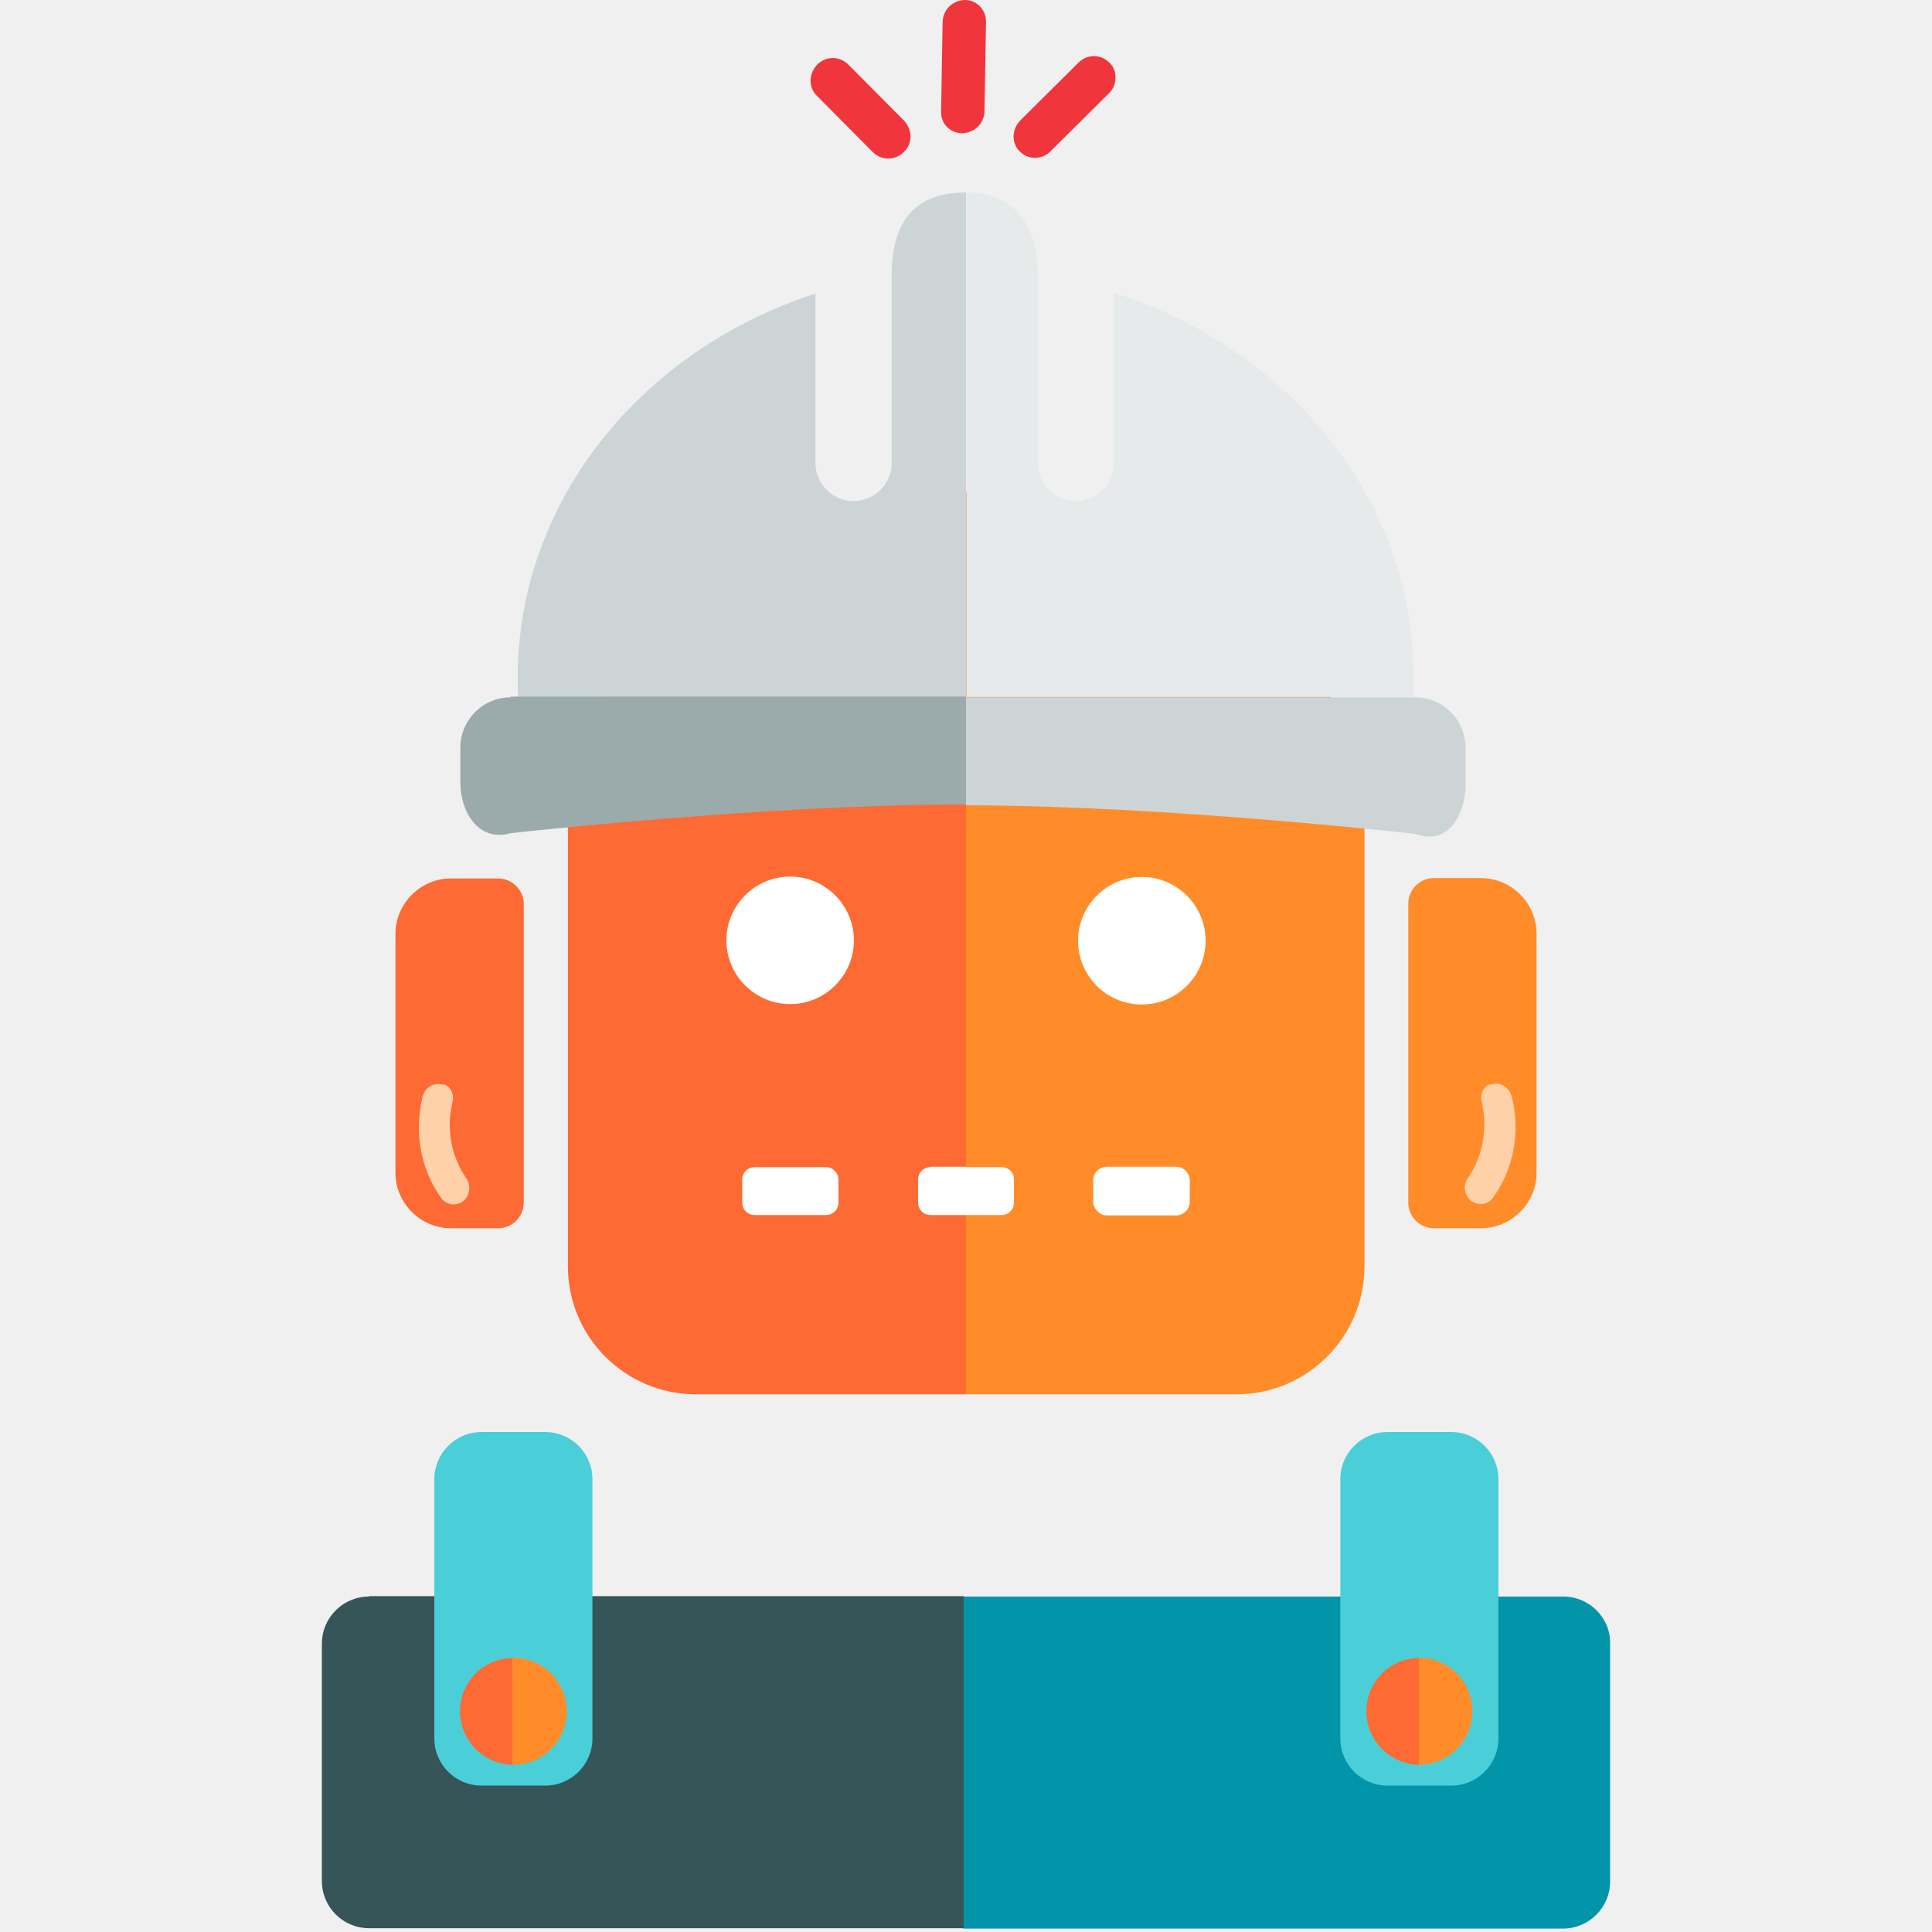
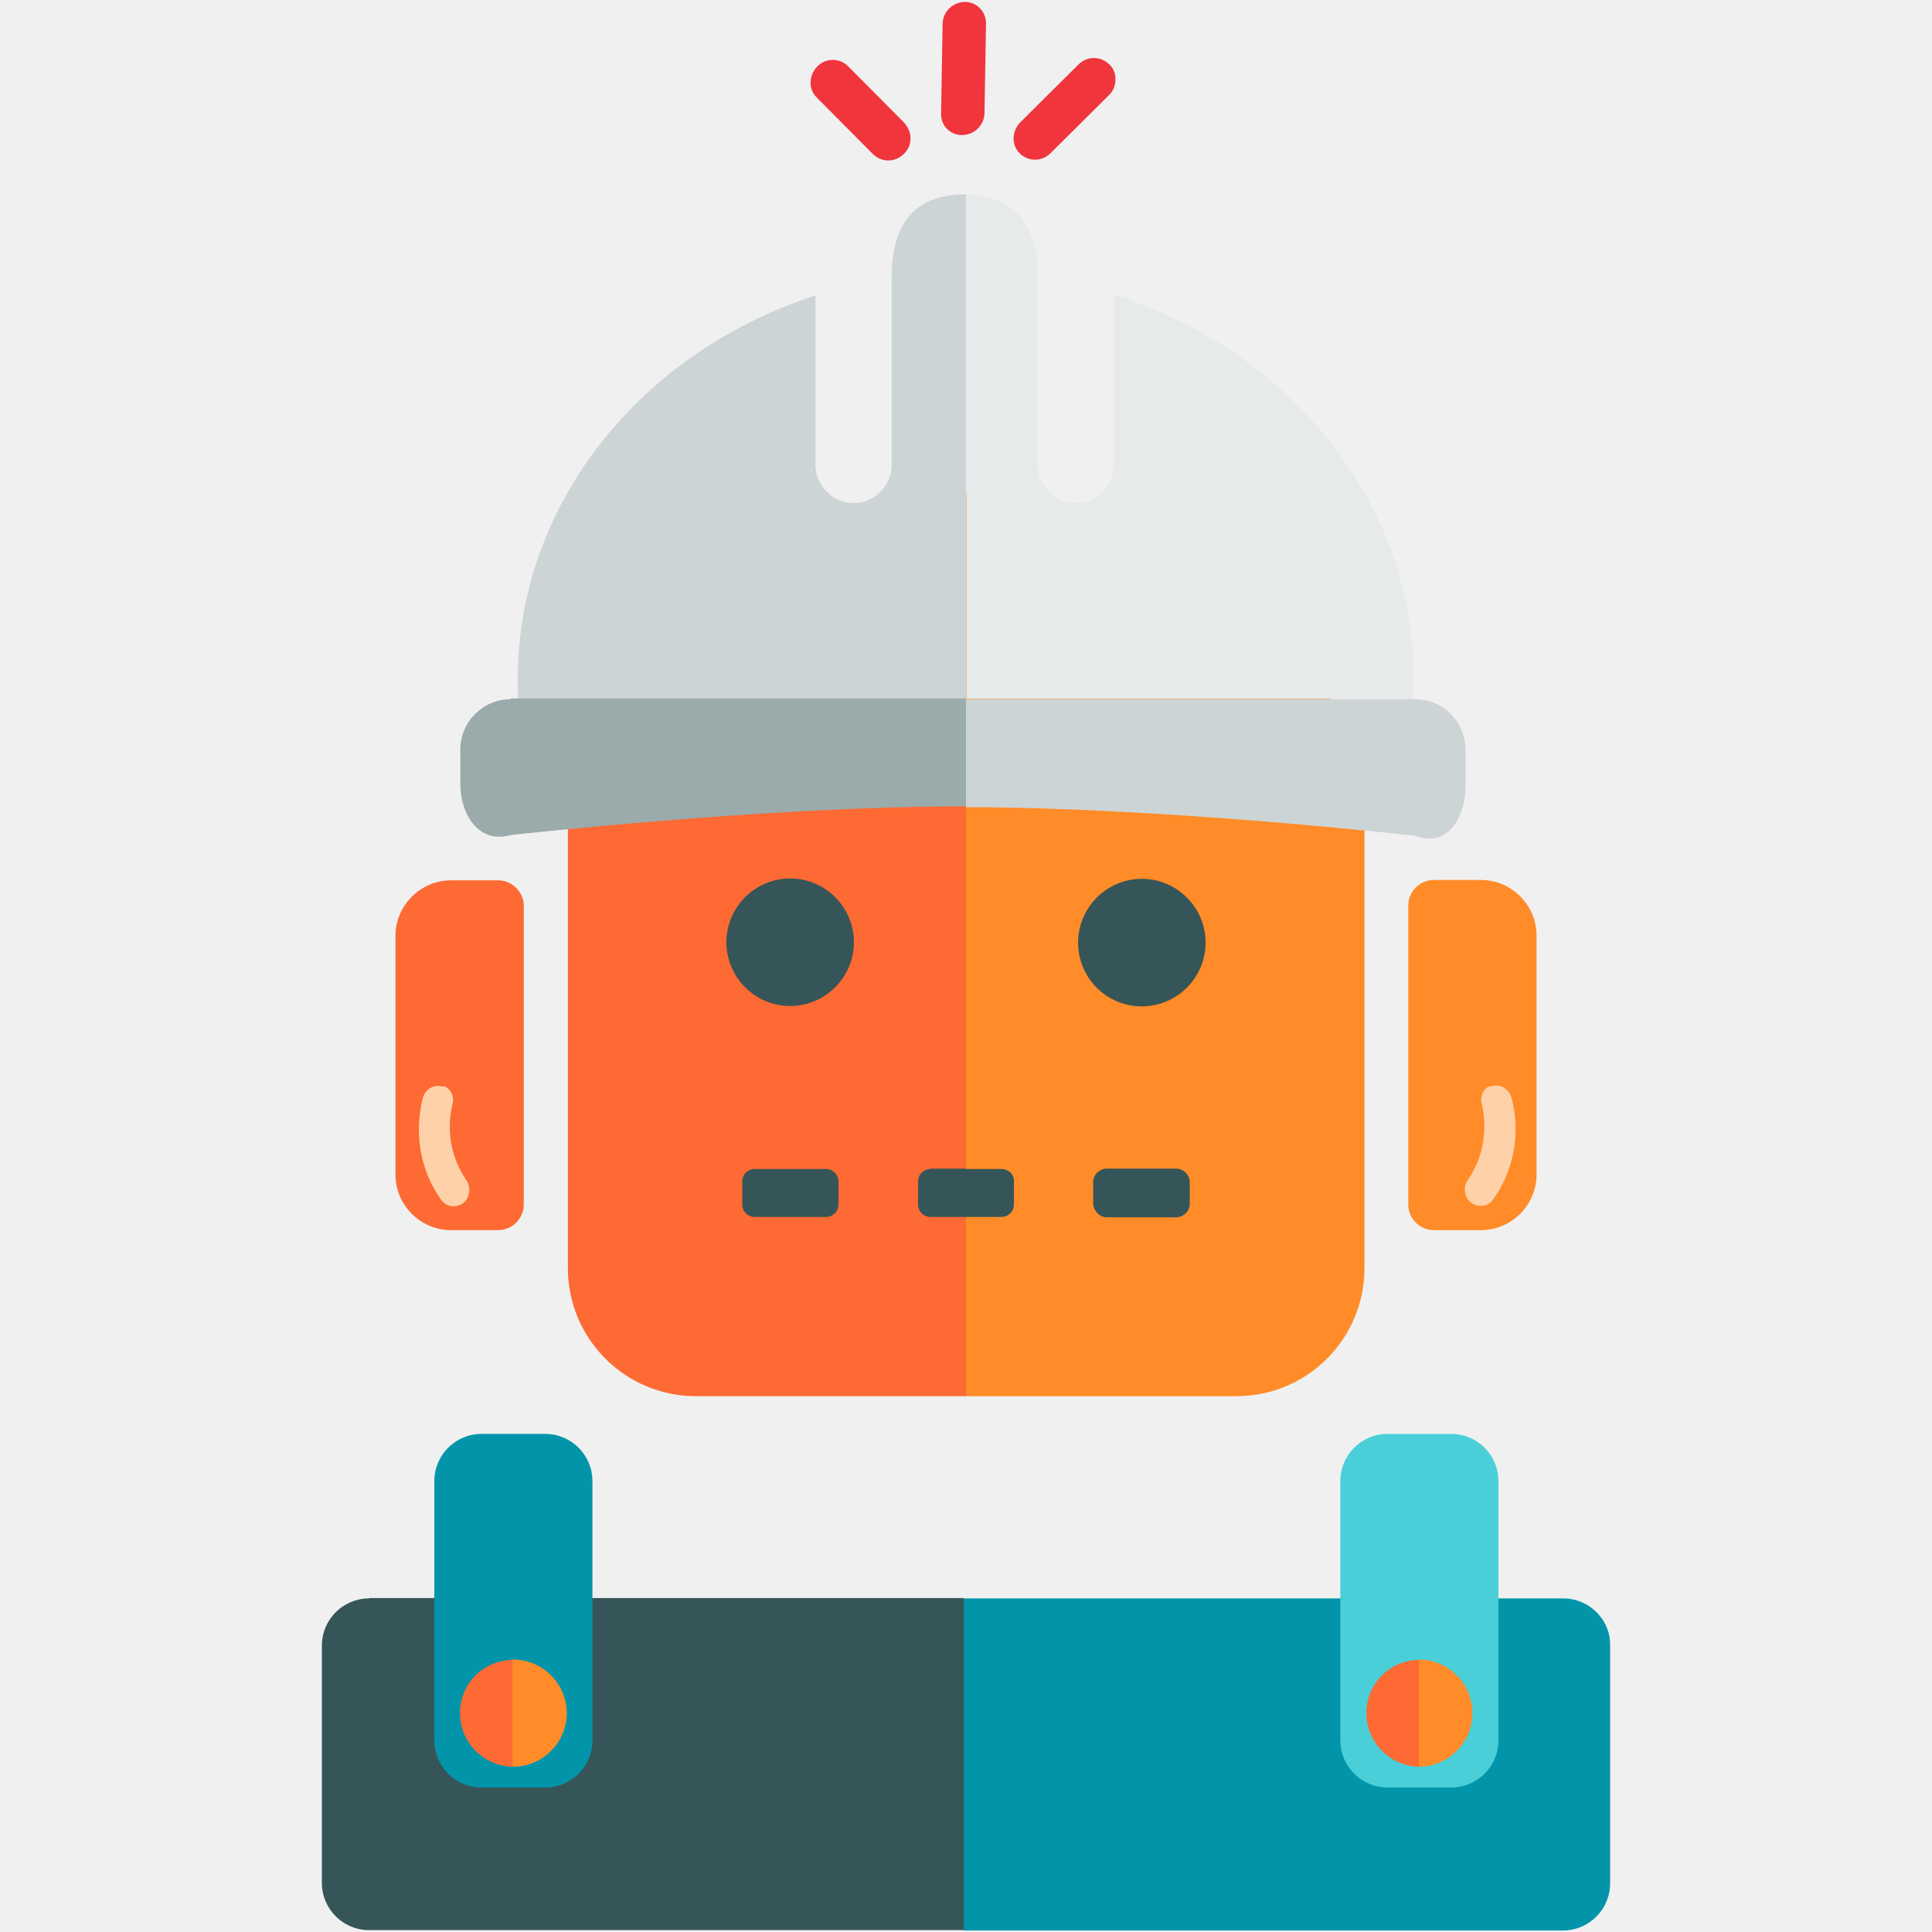
<svg xmlns="http://www.w3.org/2000/svg" version="1.1" id="Layer_1" x="0px" y="0px" viewBox="96 11 512 512" style="enable-background:new 96 11 512 512;" xml:space="preserve">
  <style type="text/css">
	.st0{display:none;fill:#020202;}
	.st1{fill:#FD6A33;}
	.st2{fill:#FF8C29;}
- 	.st3{fill:#FFFFFF;}
+ 	.st3{fill:#365558;}
	.st4{fill:#FFD1A9;}
	.st5{fill:#F0353D;}
	.st6{fill:#E6EAEA;}
	.st7{fill:#CDD4D5;}
	.st8{fill:#9BAAAB;}
- 	.st9{fill:#365558;}
- 	.st10{fill:#0295AA;}
- 	.st11{fill:#4ACFD9;}
- 	.st12{fill:none;stroke:#000000;stroke-miterlimit:10;}
- 	.st13{fill:#BCD643;}
+ 	.st9{fill:#0295AA;}
+ 	.st10{fill:#4ACFD9;}
</style>
-   <rect x="398" y="-184" class="st0" width="512" height="512" />
-   <path class="st1" d="M228,243.8h-6.2h-6.3c-8.1,0-14.7,6.7-14.7,14.7v63.3c0,8.1,6.7,14.7,14.7,14.7h6.3h6.2c3.7,0,6.8-3,6.8-6.8  v-79.2C234.8,247,231.8,243.8,228,243.8z" />
-   <path class="st2" d="M482.2,336.5H476c-3.7,0-6.8-3-6.8-6.8v-79.2c0-3.7,3-6.8,6.8-6.8h6.2h6.3c8.1,0,14.7,6.7,14.7,14.7v63.4  c0,8.1-6.7,14.7-14.7,14.7H482.2z" />
-   <path class="st2" d="M457.6,218.5v128.1c0,18.7-15.2,33.9-33.9,33.9H352V141.2l0,0c8.9,0,16.2,7.3,16.2,16.2v18.4  c0,4.7,4.3,8.9,8.9,8.9h46.6C442.2,184.6,457.6,199.8,457.6,218.5z" />
-   <path class="st3" d="M389.3,333.1h18.4c1.9,0,3.6-1.6,3.6-3.6v-5.7c0-1.9-1.6-3.6-3.6-3.6h-18.4c-1.9,0-3.6,1.6-3.6,3.6v5.7  C385.8,331.4,387.4,333.1,389.3,333.1z" />
-   <path class="st3" d="M398.6,277.2c9.3,0,16.9-7.6,16.9-16.9c0-9.3-7.6-16.9-16.9-16.9s-16.9,7.6-16.9,16.9  C381.7,269.6,389.2,277.2,398.6,277.2z" />
-   <path class="st3" d="M361.4,320.3H352V333h9.4c1.8,0,3.3-1.4,3.3-3.3v-6.1C364.8,321.8,363.3,320.3,361.4,320.3z" />
-   <path class="st1" d="M352,141.1v239.4h-71.6c-18.7,0-33.9-15.2-33.9-33.9V218.5c0-18.7,15.2-33.9,33.9-33.9h45.1  c5,0,10.2-3.8,10.2-8.9v-18.4C335.9,148.4,343.1,141.1,352,141.1z" />
-   <path class="st3" d="M314.9,320.3H296c-1.8,0-3.3,1.4-3.3,3.3v6.1c0,1.8,1.4,3.3,3.3,3.3h18.9c1.8,0,3.3-1.4,3.3-3.3v-6.1  C318.2,321.8,316.7,320.3,314.9,320.3z" />
-   <path class="st3" d="M305.4,243.3c-9.3,0-16.9,7.6-16.9,16.9c0,9.3,7.6,16.9,16.9,16.9s16.9-7.6,16.9-16.9  C322.3,251,314.8,243.3,305.4,243.3z" />
-   <path class="st3" d="M342.6,320.3c-1.8,0-3.3,1.4-3.3,3.3v6.1c0,1.8,1.4,3.3,3.3,3.3h9.4v-12.8H342.6z" />
-   <path class="st4" d="M215.3,299.6c0.7,1,1,2.3,0.6,3.6c-1.7,7-0.3,14.3,3.7,20.1c1.3,1.9,0.9,4.6-0.8,6c-1.9,1.4-4.4,1.1-5.8-0.7  c-5.6-7.7-7.3-17.6-5-27c0.6-2.3,2.8-3.8,5-3.2C214.1,298.3,214.7,298.8,215.3,299.6z" />
-   <path class="st4" d="M491.6,298.3c2.2-0.6,4.4,1,5,3.2c2.4,9.4,0.6,19.3-5,27c-1.3,1.8-3.9,2.1-5.8,0.7c-1.7-1.4-2.2-4.1-0.8-6  c4-5.8,5.3-13,3.7-20.1c-0.4-1.2-0.1-2.6,0.6-3.6C489.8,298.8,490.4,298.3,491.6,298.3z" />
-   <path class="st5" d="M357.3,16.7l-0.4,23.8c-0.1,3.2-2.6,5.7-5.9,5.8c-3.2,0-5.7-2.5-5.6-5.7l0.4-23.8c0.1-3.2,2.6-5.7,5.9-5.8  C354.8,11,357.3,13.5,357.3,16.7z" />
-   <path class="st5" d="M391.6,31.7c0,1.5-0.6,3-1.8,4.1l-15.4,15.3c-2.3,2.3-5.9,2.3-8.2,0c-2.2-2.2-2.1-5.8,0.2-8.2l15.4-15.3  c2.3-2.3,5.9-2.3,8.2,0C391.2,28.7,391.7,30.3,391.6,31.7z" />
-   <path class="st5" d="M337.3,47.2c0,1.5-0.6,3-1.8,4.1c-2.3,2.3-5.9,2.3-8.2,0l-14.9-15c-2.2-2.2-2.1-5.8,0.2-8.2  c2.3-2.3,5.9-2.3,8.2,0l14.9,15C336.7,44.3,337.3,45.7,337.3,47.2z" />
-   <path class="st6" d="M470.6,190.6c0.2-47.2-33.1-87.3-79.4-102v45.1c0,5.6-4.6,10.1-10.1,10.1c-5.6,0-10.1-4.6-10.1-10.1  c0,0,0-37.7,0-49.8c0-16.1-8.7-21.9-18.9-21.9v133.7h118.4C470.6,194,470.6,192.2,470.6,190.6z" />
-   <path class="st7" d="M332.3,84c0,16.7,0,49.7,0,49.7c0,5.6-4.6,10.1-10.1,10.1s-10.1-4.6-10.1-10.1V88.8  c-46,14.9-78.9,54.9-78.9,101.8c0,1.8,0,3.4,0.1,5.1H352V62C340.7,62,332.3,67.3,332.3,84z" />
-   <path class="st7" d="M471.1,195.8H352v28.6c53.4,0.1,119.1,7.6,119.1,7.6c9.3,3.4,13.3-6,13.3-13.3v-9.4  C484.4,201.8,478.4,195.8,471.1,195.8z" />
-   <path class="st8" d="M231.3,195.8c-7.3,0-13.3,6-13.3,13.3v9.4c0,7.3,4.6,15.8,13.3,13.3c0,0,67.9-7.6,119.9-7.6c0.3,0,0.5,0,0.8,0  v-28.6H231.3z" />
-   <g>
-     <rect x="-441" y="11" class="st5" width="128" height="128" />
-     <rect x="-313" y="11" class="st1" width="128" height="128" />
-     <rect x="-185" y="11" class="st2" width="128" height="128" />
-     <rect x="-57" y="11" class="st4" width="128" height="128" />
-     <rect x="-441" y="139" class="st9" width="128" height="128" />
-     <rect x="-313" y="139" class="st10" width="128" height="128" />
-     <rect x="-185" y="139" class="st11" width="128" height="128" />
-     <rect x="-57" y="139" class="st12" width="128" height="128" />
-     <rect x="-441" y="267" class="st8" width="128" height="128" />
-     <rect x="-313" y="267" class="st7" width="128" height="128" />
-     <rect x="-185" y="267" class="st6" width="128" height="128" />
-     <rect x="-57" y="267" class="st3" width="128" height="128" />
-     <rect x="-441" y="395" class="st13" width="128" height="128" />
-     <rect x="-313" y="395" class="st12" width="128" height="128" />
-     <rect x="-185" y="395" class="st12" width="128" height="128" />
-     <rect x="-57" y="395" class="st12" width="128" height="128" />
-   </g>
-   <path class="st10" d="M510.3,434.1h-159v88h158.9c6.9,0,12.5-5.6,12.5-12.5v-62.9C522.9,439.8,517.2,434.1,510.3,434.1z" />
-   <path class="st9" d="M193.8,434.1c-6.9,0-12.5,5.6-12.5,12.5v62.9c0,6.9,5.6,12.5,12.5,12.5h157.6v-88H193.8z" />
-   <path class="st11" d="M240.5,390.5h-16.9c-6.9,0-12.5,5.6-12.5,12.5v68.7c0,6.9,5.6,12.5,12.5,12.5h16.9c6.9,0,12.5-5.6,12.5-12.5  V403C253,396.1,247.4,390.5,240.5,390.5z" />
-   <path class="st2" d="M232,450.3c-0.1,0-0.2,0-0.2,0v28.4c0.1,0,0.2,0,0.2,0c7.8,0,14.2-6.4,14.2-14.2S239.8,450.3,232,450.3z" />
-   <path class="st1" d="M217.9,464.5c0,7.7,6.2,14,13.9,14.2v-28.3C224,450.5,217.9,456.8,217.9,464.5z" />
-   <path class="st11" d="M480.6,484.2h-16.9c-6.9,0-12.5-5.6-12.5-12.5V403c0-6.9,5.6-12.5,12.5-12.5h16.9c6.9,0,12.5,5.6,12.5,12.5  v68.7C493.1,478.6,487.5,484.2,480.6,484.2z" />
-   <path class="st2" d="M472,450.3c-0.1,0-0.2,0-0.2,0v28.4c0.1,0,0.2,0,0.2,0c7.8,0,14.2-6.4,14.2-14.2S479.9,450.3,472,450.3z" />
-   <path class="st1" d="M458.1,464.5c0,7.7,6.2,14,13.9,14.2v-28.3C464.2,450.5,458.1,456.8,458.1,464.5z" />
+   <rect x="494" y="-173" class="st0" width="512" height="512" />
+   <path class="st1" d="M228,244.3h-6.2h-6.3c-8.1,0-14.7,6.7-14.7,14.7v63.3c0,8.1,6.7,14.7,14.7,14.7h6.3h6.2c3.7,0,6.8-3,6.8-6.8  V251C234.8,247.5,231.8,244.3,228,244.3z" />
+   <path class="st2" d="M482.2,337H476c-3.7,0-6.8-3-6.8-6.8V251c0-3.7,3-6.8,6.8-6.8h6.2h6.3c8.1,0,14.7,6.7,14.7,14.7v63.4  c0,8.1-6.7,14.7-14.7,14.7L482.2,337L482.2,337z" />
+   <path class="st2" d="M457.6,219v128.1c0,18.7-15.2,33.9-33.9,33.9H352V141.7l0,0c8.9,0,16.2,7.3,16.2,16.2v18.4  c0,4.7,4.3,8.9,8.9,8.9h46.6C442.2,185.1,457.6,200.3,457.6,219z" />
+   <path class="st3" d="M389.3,333.6h18.4c1.9,0,3.6-1.6,3.6-3.6v-5.7c0-1.9-1.6-3.6-3.6-3.6h-18.4c-1.9,0-3.6,1.6-3.6,3.6v5.7  C385.8,331.9,387.4,333.6,389.3,333.6z" />
+   <path class="st3" d="M398.6,277.7c9.3,0,16.9-7.6,16.9-16.9c0-9.3-7.6-16.9-16.9-16.9s-16.9,7.6-16.9,16.9S389.2,277.7,398.6,277.7z  " />
+   <path class="st3" d="M361.4,320.8H352v12.7h9.4c1.8,0,3.3-1.4,3.3-3.3v-6.1C364.8,322.3,363.3,320.8,361.4,320.8z" />
+   <path class="st1" d="M352,141.6V381h-71.6c-18.7,0-33.9-15.2-33.9-33.9V219c0-18.7,15.2-33.9,33.9-33.9h45.1c5,0,10.2-3.8,10.2-8.9  v-18.4C335.9,148.9,343.1,141.6,352,141.6z" />
+   <path class="st3" d="M314.9,320.8H296c-1.8,0-3.3,1.4-3.3,3.3v6.1c0,1.8,1.4,3.3,3.3,3.3h18.9c1.8,0,3.3-1.4,3.3-3.3V324  C318.2,322.3,316.7,320.8,314.9,320.8z" />
+   <path class="st3" d="M305.4,243.8c-9.3,0-16.9,7.6-16.9,16.9c0,9.3,7.6,16.9,16.9,16.9s16.9-7.6,16.9-16.9  C322.3,251.5,314.8,243.8,305.4,243.8z" />
+   <path class="st3" d="M342.6,320.8c-1.8,0-3.3,1.4-3.3,3.3v6.1c0,1.8,1.4,3.3,3.3,3.3h9.4v-12.8h-9.4V320.8z" />
+   <path class="st4" d="M215.3,300.1c0.7,1,1,2.3,0.6,3.6c-1.7,7-0.3,14.3,3.7,20.1c1.3,1.9,0.9,4.6-0.8,6c-1.9,1.4-4.4,1.1-5.8-0.7  c-5.6-7.7-7.3-17.6-5-27c0.6-2.3,2.8-3.8,5-3.2C214.1,298.8,214.7,299.3,215.3,300.1z" />
+   <path class="st4" d="M491.6,298.8c2.2-0.6,4.4,1,5,3.2c2.4,9.4,0.6,19.3-5,27c-1.3,1.8-3.9,2.1-5.8,0.7c-1.7-1.4-2.2-4.1-0.8-6  c4-5.8,5.3-13,3.7-20.1c-0.4-1.2-0.1-2.6,0.6-3.6C489.8,299.3,490.4,298.8,491.6,298.8z" />
+   <path class="st5" d="M357.3,17.2L356.9,41c-0.1,3.2-2.6,5.7-5.9,5.8c-3.2,0-5.7-2.5-5.6-5.7l0.4-23.8c0.1-3.2,2.6-5.7,5.9-5.8  C354.8,11.5,357.3,14,357.3,17.2z" />
+   <path class="st5" d="M391.6,32.2c0,1.5-0.6,3-1.8,4.1l-15.4,15.3c-2.3,2.3-5.9,2.3-8.2,0c-2.2-2.2-2.1-5.8,0.2-8.2l15.4-15.3  c2.3-2.3,5.9-2.3,8.2,0C391.2,29.2,391.7,30.8,391.6,32.2z" />
+   <path class="st5" d="M337.3,47.7c0,1.5-0.6,3-1.8,4.1c-2.3,2.3-5.9,2.3-8.2,0l-14.9-15c-2.2-2.2-2.1-5.8,0.2-8.2  c2.3-2.3,5.9-2.3,8.2,0l14.9,15C336.7,44.8,337.3,46.2,337.3,47.7z" />
+   <path class="st6" d="M470.6,191.1c0.2-47.2-33.1-87.3-79.4-102v45.1c0,5.6-4.6,10.1-10.1,10.1c-5.6,0-10.1-4.6-10.1-10.1  c0,0,0-37.7,0-49.8c0-16.1-8.7-21.9-18.9-21.9v133.7h118.4C470.6,194.5,470.6,192.7,470.6,191.1z" />
+   <path class="st7" d="M332.3,84.5c0,16.7,0,49.7,0,49.7c0,5.6-4.6,10.1-10.1,10.1s-10.1-4.6-10.1-10.1V89.3  c-46,14.9-78.9,54.9-78.9,101.8c0,1.8,0,3.4,0.1,5.1H352V62.5C340.7,62.5,332.3,67.8,332.3,84.5z" />
+   <path class="st7" d="M471.1,196.3H352v28.6c53.4,0.1,119.1,7.6,119.1,7.6c9.3,3.4,13.3-6,13.3-13.3v-9.4  C484.4,202.3,478.4,196.3,471.1,196.3z" />
+   <path class="st8" d="M231.3,196.3c-7.3,0-13.3,6-13.3,13.3v9.4c0,7.3,4.6,15.8,13.3,13.3c0,0,67.9-7.6,119.9-7.6c0.3,0,0.5,0,0.8,0  v-28.6H231.3V196.3z" />
+   <path class="st9" d="M510.3,434.6h-159v88h158.9c6.9,0,12.5-5.6,12.5-12.5v-62.9C522.9,440.3,517.2,434.6,510.3,434.6z" />
+   <path class="st3" d="M193.8,434.6c-6.9,0-12.5,5.6-12.5,12.5V510c0,6.9,5.6,12.5,12.5,12.5h157.6v-88H193.8V434.6z" />
+   <path class="st9" d="M240.5,391h-16.9c-6.9,0-12.5,5.6-12.5,12.5v68.7c0,6.9,5.6,12.5,12.5,12.5h16.9c6.9,0,12.5-5.6,12.5-12.5  v-68.7C253,396.6,247.4,391,240.5,391z" />
+   <path class="st2" d="M232,450.8c-0.1,0-0.2,0-0.2,0v28.4c0.1,0,0.2,0,0.2,0c7.8,0,14.2-6.4,14.2-14.2S239.8,450.8,232,450.8z" />
+   <path class="st1" d="M217.9,465c0,7.7,6.2,14,13.9,14.2v-28.3C224,451,217.9,457.3,217.9,465z" />
+   <path class="st10" d="M480.6,484.7h-16.9c-6.9,0-12.5-5.6-12.5-12.5v-68.7c0-6.9,5.6-12.5,12.5-12.5h16.9c6.9,0,12.5,5.6,12.5,12.5  v68.7C493.1,479.1,487.5,484.7,480.6,484.7z" />
+   <path class="st2" d="M472,450.8c-0.1,0-0.2,0-0.2,0v28.4c0.1,0,0.2,0,0.2,0c7.8,0,14.2-6.4,14.2-14.2S479.9,450.8,472,450.8z" />
+   <path class="st1" d="M458.1,465c0,7.7,6.2,14,13.9,14.2v-28.3C464.2,451,458.1,457.3,458.1,465z" />
</svg>
